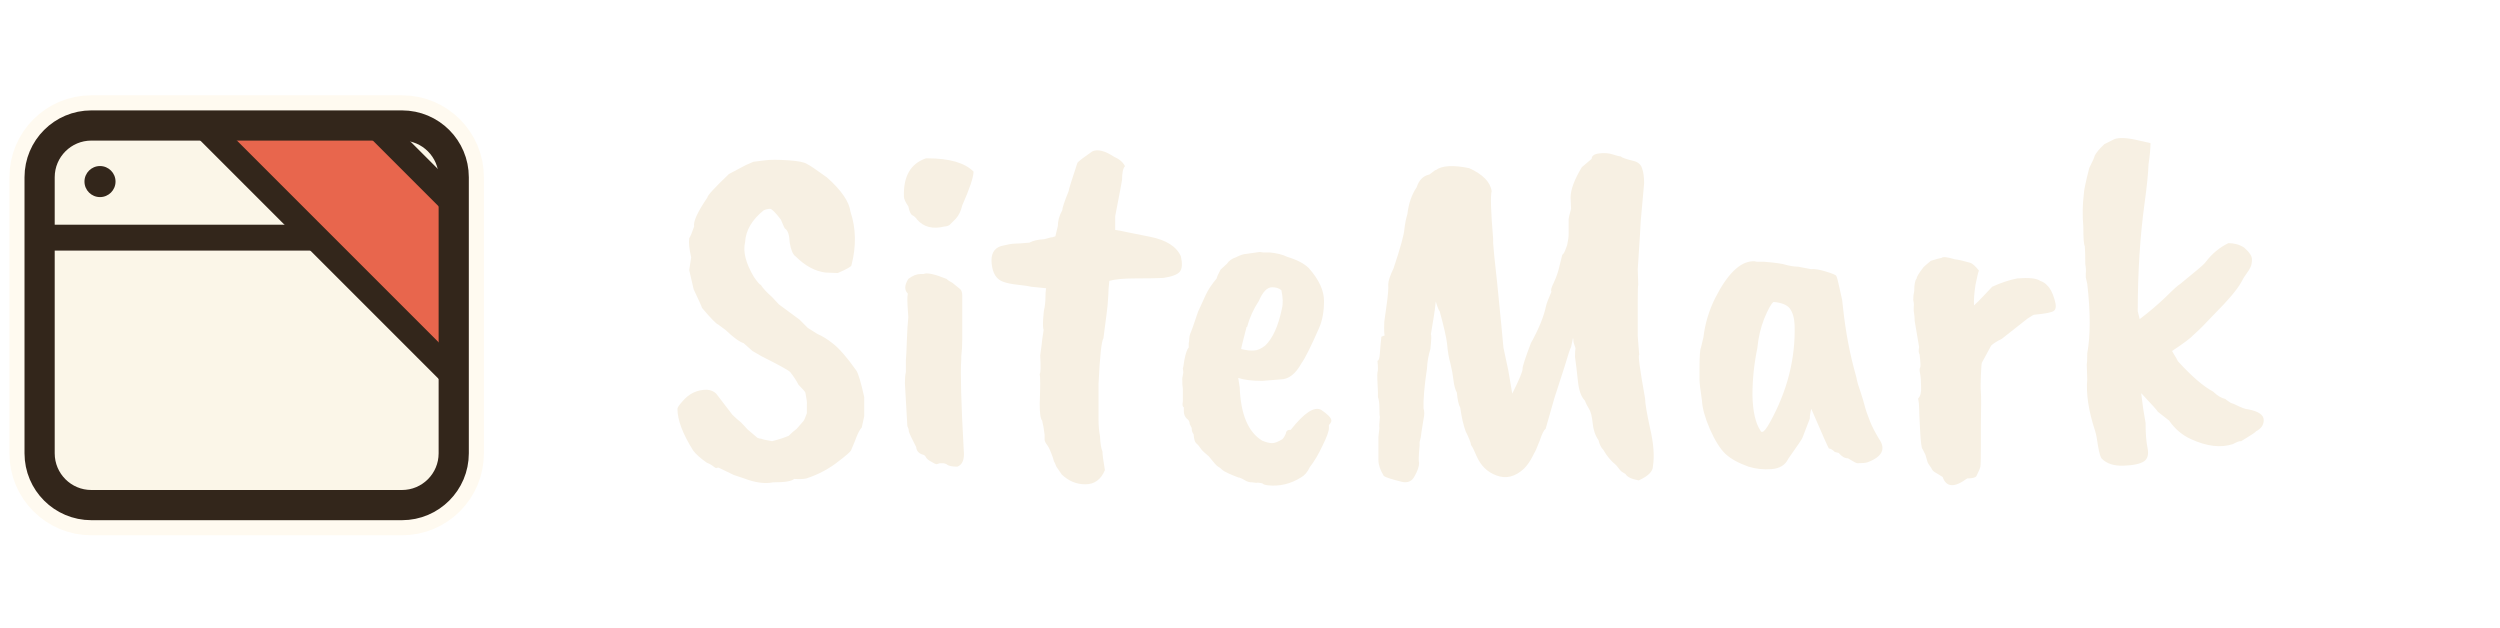
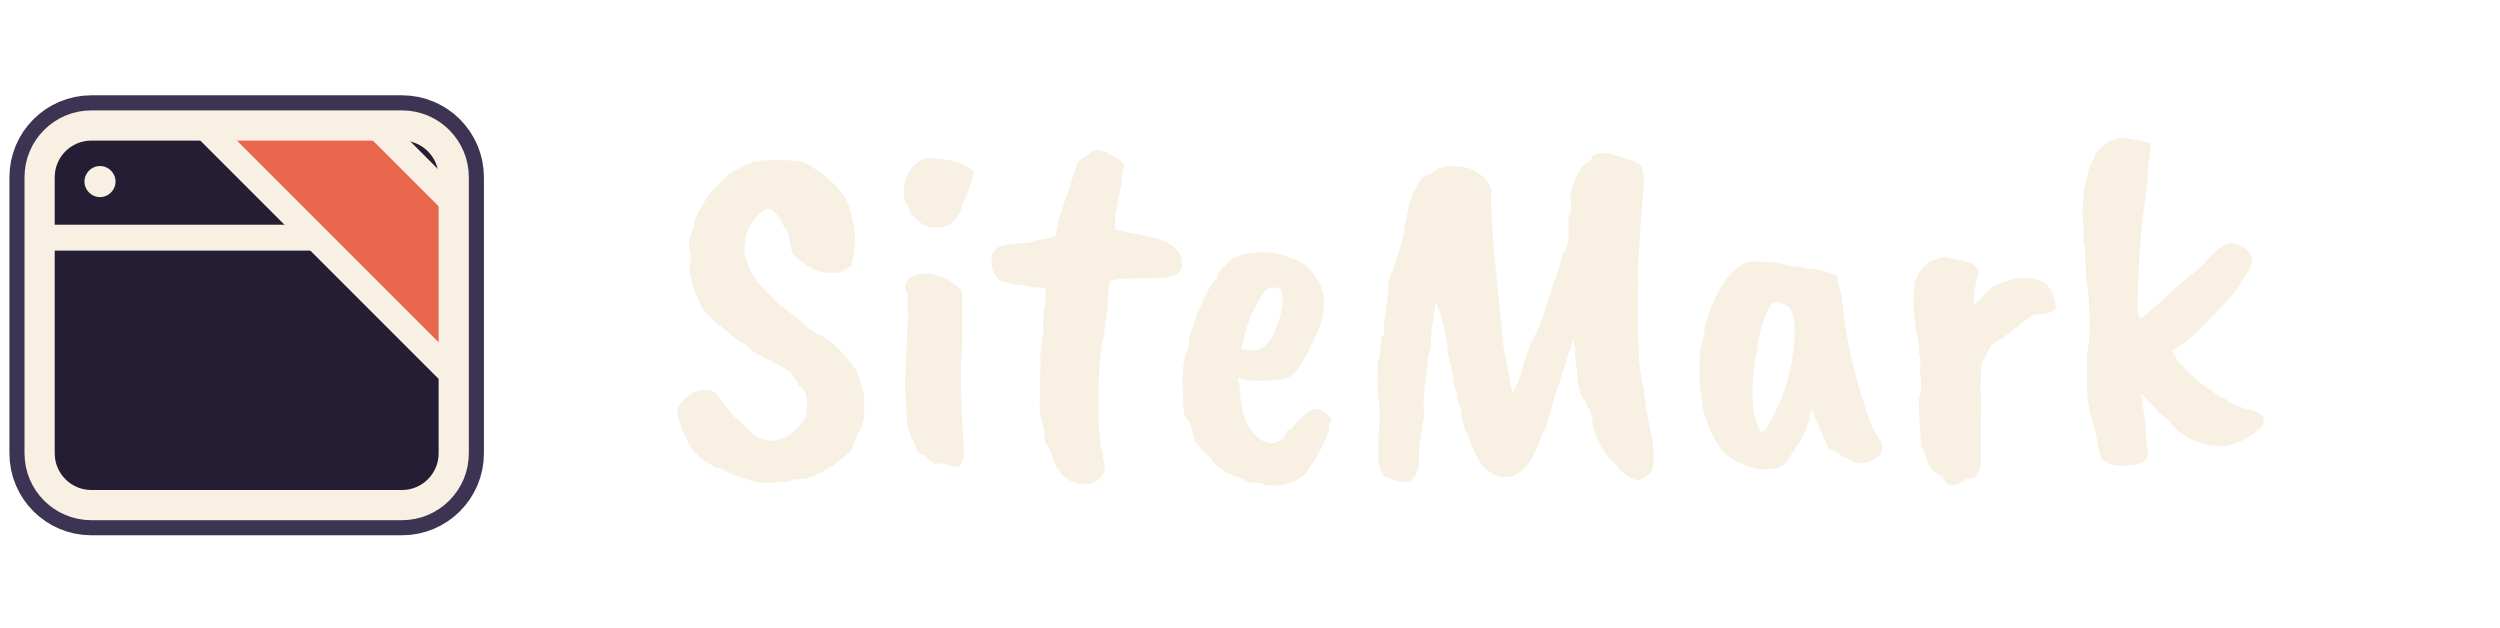
<svg xmlns="http://www.w3.org/2000/svg" viewBox="10 0 510 128" role="img" aria-labelledby="t">
+   <style>
+     .win, .rib, .dot, .t1, .t2 { transform-box: fill-box; transform-origin: center; }
+     .win { animation: win .36s cubic-bezier(.2,.8,.2,1) both; }
+     .rib { animation: rib .56s .22s cubic-bezier(.2,.8,.2,1) both; }
+     .dot { animation: dot .3s .7s cubic-bezier(.34,1.8,.64,1) both; }
+     .t1 { animation: word .42s .42s cubic-bezier(.2,.8,.2,1) both; }
+     .t2 { animation: word .42s .52s cubic-bezier(.2,.8,.2,1) both; }
+     @keyframes win { from { opacity: 0; transform: scale(.88) rotate(-3deg); } }
+     @keyframes rib { from { transform: translate(46px, -46px); } }
+     @keyframes dot { from { transform: scale(0); } }
+     @keyframes word { from { opacity: 0; transform: translateX(-14px); } }
+     @media (prefers-reduced-motion: reduce) { .win, .rib, .dot, .t1, .t2 { animation: none; } }
+   </style>
  <g transform="translate(4 8) scale(.88)">
-     <defs>
-       <clipPath id="w">
-         <rect x="16" y="20" width="96" height="88" rx="12" />
-       </clipPath>
-     </defs>
-     <rect x="16" y="20" width="96" height="88" rx="12" fill="#fffaf0" stroke="#fffaf0" stroke-width="14" stroke-linejoin="round" />
-     <rect x="16" y="20" width="96" height="88" rx="12" fill="#fbf6e8" />
-     <path d="M16 46H112" stroke="#33261b" stroke-width="6" />
-     <circle cx="30" cy="33" r="3.6" fill="#33261b" />
-     <g clip-path="url(#w)">
-       <path d="M44 10L84 10L124 50L124 90Z" fill="#e8664d" stroke="#33261b" stroke-width="6" stroke-linejoin="round" />
+     <g class="win">
+       <defs>
+         <clipPath id="w">
+           <rect x="16" y="20" width="96" height="88" rx="12" />
+         </clipPath>
+       </defs>
+       <rect x="16" y="20" width="96" height="88" rx="12" fill="#3d3454" stroke="#3d3454" stroke-width="14" stroke-linejoin="round" />
+       <rect x="16" y="20" width="96" height="88" rx="12" fill="#241d33" />
+       <path d="M16 46H112" stroke="#f7f0e3" stroke-width="6" />
+       <circle class="dot" cx="30" cy="33" r="3.6" fill="#f7f0e3" />
+       <g clip-path="url(#w)">
+         <path d="M44 10L84 10L124 50L124 90Z" class="rib" fill="#e8664d" stroke="#f7f0e3" stroke-width="6" stroke-linejoin="round" />
+       </g>
+       <rect x="16" y="20" width="96" height="88" rx="12" fill="none" stroke="#f7f0e3" stroke-width="7" stroke-linejoin="round" />
    </g>
-     <rect x="16" y="20" width="96" height="88" rx="12" fill="none" stroke="#33261b" stroke-width="7" stroke-linejoin="round" />
  </g>
  <g transform="translate(0 9)">
-     <path aria-hidden="true" fill="#f7f0e3" d="M172 88.7Q171.3 89.4 167.7 89.4Q165.2 89.9 161.8 88.6L159.7 87.9L156.6 86.4Q156.2 86.4 156.1 86.5Q156 86.5 155.6 86.2Q155 85.7 154.2 85.4Q152.2 84 151.4 82.9Q148.2 77.8 148.2 74.4Q148.2 74 149.2 72.9Q151.2 70.5 154.2 70.5Q155.4 70.6 156.1 71.3L159.4 75.6Q160.2 76.4 161.2 77.2L162.5 78.6L164.5 80.3Q164.9 80.5 165.3 80.5Q165.7 80.7 167.5 81Q169.5 80.5 170.9 79.9Q171.8 79 172.5 78.5L173.9 76.9Q174.1 76.7 174.6 75.3Q174.6 74 174.6 73.5Q174.7 73.1 174.3 71.1Q174.2 70.8 172.9 69.5Q172.3 68.3 171.2 66.9Q170.6 66.3 165.4 63.7L163.5 62.6L161.7 61Q160.4 60.6 158 58.3Q157 57.6 156.5 57.2Q155.9 57 153.2 53.8Q153.2 53.6 151.5 50L150.6 46.1L151 43.5Q150.4 40.9 150.6 39.6Q151 39 151.6 37.2Q151.3 35.7 154.3 31.3Q154.3 30.7 158.7 26.5L162.1 24.7L163.7 24Q164.6 23.9 166.1 23.7Q167.7 23.5 170.8 23.7Q173.9 23.9 174.7 24.5Q175.4 24.8 178.7 27.2Q183.1 31.1 183.5 34.2Q185.2 39.3 183.7 45.1Q183.7 45.5 180.9 46.7L178.4 46.6Q175.2 46.2 172.3 43.3Q171.5 42.8 171.1 40.5Q171 38.1 170.1 37.6Q170 37.5 169.3 35.8Q167.6 33.6 167.1 33.6Q166.5 33.6 165.8 33.9Q162.2 36.8 162 40.4Q161.3 43.3 163.8 47.5Q164.9 49.1 165.2 49.1Q165.8 50.1 167.5 51.6L168.9 53.1L173.1 56.2L174.8 57.9L176.7 59.1Q178.3 59.8 179.8 61Q181.8 62.5 184.7 66.6Q185.3 67.5 186.3 72V75.9L185.8 78.2Q185.3 78.7 184.7 80.2Q184.7 80.3 183.6 82.9Q183.3 83.4 181.2 85Q178.2 87.4 174.5 88.6Q173.7 88.8 172 88.7Z M199.2 23.3Q205.9 23.3 208.6 26Q208.6 27.7 206.3 32.9Q205.9 34.6 205 35.6L203.7 36.9Q203.2 37.2 202.7 37.2Q199.1 38.1 197.1 35.8Q196.7 35.2 196.1 34.9Q195.6 34.6 195.3 33.1Q194.4 31.8 194.4 31.1Q194.2 24.9 198.9 23.3ZM198.4 46.9Q199.4 46.4 203.1 47.9Q203.5 48.3 204.3 48.7L205.9 50Q206.3 50.4 206.3 51.3V60.1Q206.3 62.1 206.1 63.7V64.3Q205.8 68.4 206.6 82.8Q206.9 85.6 205.3 86.2Q203.6 86.2 203.1 85.7Q202.7 85.5 202.4 85.5H201.7L201.1 85.7Q200.8 85.7 200 85.2Q199.2 84.8 198.9 84.3Q198.7 83.8 198.1 83.7Q197 83.3 196.9 82.2Q195.5 79.5 195.4 79Q195.4 78.5 195.1 77.9L194.6 69.2Q194.6 67.7 194.8 66.9V64.5Q194.9 63.4 195 60.5Q195.1 57.5 195.3 55.7Q195.1 53.1 195.1 52.2Q195.1 51.3 195.2 50.9Q194.1 49.8 195.3 47.9Q196.6 46.9 197.8 46.9Z M223.3 50.7 223.4 49.8Q221.3 49.6 220.4 49.5Q219.6 49.3 217.7 49.1Q215.8 48.9 214.7 48.5Q212.6 47.8 212.3 44.8Q212 41.9 214.2 41.2Q216.2 40.7 217 40.7Q217.8 40.7 220 40.5Q221.1 39.9 223 39.8L224.5 39.4Q224.5 39.5 225.3 39.2L225.8 37.1Q225.8 35.5 226.7 33.9Q226.7 33.2 228 30Q228 29.6 229.8 24.2Q230.2 23.7 232.8 21.9Q234.4 21.1 237.3 23Q238.9 23.7 239.5 24.9Q238.9 25.5 238.9 27.7Q238.8 28.4 237.5 35.1V37.9Q238.3 38 240.1 38.4Q242 38.8 244.6 39.3Q249.6 40.3 250.9 43.3Q251.4 45.5 250.7 46.4Q250 47.3 247.3 47.7Q245.1 47.8 241.5 47.8Q238 47.8 236.3 48.3Q236.1 50.1 236.1 51.1L236 52.6Q236 53.3 235.1 60Q234.5 60.9 234.1 69.3V76.6Q234.1 78.4 234.4 80Q234.5 82.2 234.9 83.1Q234.9 84 235.4 86.9Q234.2 89.8 231.4 89.8Q228.7 89.8 226.6 87.8L225.5 86.2Q225.2 85.4 225 85.1Q224.9 84.8 224.8 84.4Q224.1 82.4 223.7 81.9Q223.1 81.1 223.1 80.7Q223.1 80.3 223.1 79.7Q222.9 78 222.6 76.8Q222.1 76.3 222.1 73.4Q222.3 68.1 222.1 67.3Q222.4 67 222.2 63.5L222.5 61.3Q222.5 60.9 222.9 58.3Q222.7 57.9 222.8 56.1Q222.9 54.4 223.1 53.7Q223.3 52.5 223.3 50.7Z M271.5 54Q271.9 52.5 271.4 50.2Q270.7 49.6 269.5 49.6Q268 49.6 266.8 52.4Q265.2 54.8 264.4 57.7H264.3Q263.2 61.9 263.2 62.2Q264.8 62.6 265.8 62.5Q266.8 62.5 268.1 61.5Q270.4 59.3 271.5 54ZM271.2 68.4 267.5 68.7Q264.4 68.7 262.6 68.1L262.9 70Q263.2 78.3 267.5 80.9Q268.7 81.4 269.5 81.4Q270.3 81.4 271.6 80.6Q272 80.2 272.3 79.5Q272.4 78.6 273.3 78.7Q277.4 73.5 279.5 74.6Q281.6 76 281.6 76.8Q281.6 77.2 281.1 77.7V78.3Q281.1 79.3 279.8 81.9Q278.6 84.5 277.2 86.3Q276.5 87.8 275.4 88.4Q272.2 90.4 268.6 90Q267.8 89.9 267.5 89.6Q266.7 89.4 266.3 89.5L265.5 89.4Q264.6 89.4 264 89Q263 88.4 262.6 88.4Q260 87.4 259.4 86.9Q258.9 86.4 258.5 86.2Q258.1 86 256.6 84.1Q255.3 83 255.1 82.7Q254.5 81.8 254 81.4Q253.6 81 253.5 79.6Q253.1 79.1 253.1 78.3L252.7 77.5Q252.7 76.8 252.1 76.4Q251.5 75.8 251.5 74.9V74.1Q251.1 73.9 251.3 72.9V70.3L251.2 69.4V68.7Q251.1 68.3 251.4 67L251.3 66.1Q251.4 66 251.6 64.5Q252 62.4 252.5 61.9V61Q252.6 60.7 252.6 60.2Q252.6 59.7 252.8 59.1Q253.1 58.5 254.4 54.6L256 51.1Q256.7 49.6 258.2 47.8Q258.3 47.3 259 46L260.3 44.8Q260.9 43.9 262.1 43.5Q263.5 42.8 264.2 42.8L267 42.4Q267.5 42.5 267.7 42.5H269Q271.2 42.7 272.6 43.4Q275.6 44.3 277 45.7Q280.1 49.2 280.1 52.4Q280.1 55.6 279.1 57.9Q276.6 63.6 275.5 65.1Q273.7 68.4 271.2 68.4Z" />
-     <path aria-hidden="true" fill="#f7f0e3" d="M314.6 40.6Q314.7 42.3 315.4 48.5Q316.5 59.5 316.7 61.9L317.7 66.6L318.5 71.3Q320.7 66.9 320.6 66.2Q320.6 65.5 322.3 61Q324.7 56.7 325.4 53.4Q325.5 52.8 326.5 50.5Q326.2 50.2 327 48.6Q327.8 46.9 328.2 45Q328.7 43.1 328.7 43Q328.8 42.9 328.9 42.8Q329.2 42.5 329.7 41Q330 39.6 330 38.8V35.7Q330 35.4 330.5 33.6L330.4 31.3Q330.4 28.9 332.7 25.1L334.7 23.4Q334.7 22.5 336.2 22.3Q337.8 22.1 339 22.5Q340.2 22.9 340.6 22.9Q341 23.3 343.5 23.9Q344.7 24.3 345 25.4Q345.4 26.5 345.4 28.4L344.7 36.2Q344.7 36.9 344.1 45.9L344.2 49.1Q344.1 49.3 344.1 52.5V57.7Q344.1 59.2 344.1 59.6L344.4 63.4Q344 63.4 345.6 72.3Q345.6 73.7 346.6 78.3Q347.7 83 347.2 86.1Q347.2 87.7 344.3 89Q342.1 88.6 341.6 87.7Q340.7 87.2 340.5 86.9L339.7 85.9Q338.1 84.6 337.1 82.8Q336.4 82.1 336.1 80.8Q335.1 79.4 334.9 77.3Q334.7 75.2 334.1 74.3Q333.6 73.5 333.3 72.7Q332.2 71.6 331.9 68.8Q331.6 65.9 331.3 63.8Q331.3 62.6 331.4 62Q331.1 61.2 331 60.8Q331 60.4 330.9 59.9L330.5 61.8Q330.2 62.3 329.2 65.7L327.1 72.2L325.3 78.5Q324.8 78.8 324.1 80.9Q323.2 83.2 323 83.4Q322.9 83.6 322.7 84Q321.9 85.6 320.9 86.6Q318.2 89.1 315.3 88Q312.5 87 311.2 84Q310.5 82.3 310.1 81.8Q310 81 309 79Q308.3 77.1 307.9 74.2Q307.4 73.3 307.2 71.1Q306.7 70.2 306.5 68.5Q306.3 66.8 305.9 65.2Q305.4 63.5 305.2 61.1Q305 59.3 303.7 54.5Q303.4 54.2 302.9 52.5Q302.7 54.1 302.7 54.2Q302.7 54.4 301.9 59.2Q302.1 59.4 301.8 62.2Q301.2 64.1 301.1 66.2Q300.3 71.6 300.4 74.3Q300.7 75.2 300.4 76.5Q300.2 77.7 300 79Q299.9 80.2 299.6 81.2V81.9Q299.3 85 299.5 85.4Q299.5 86.5 298.6 88.1Q297.8 89.7 296 89.3Q292.8 88.5 292.3 88.1Q291.2 86.3 291.2 84.9V80.1L291.4 78.3Q291.3 78 291.5 76Q291.4 75.9 291.4 74.3Q291.4 72.8 291.1 72V71Q290.9 67.6 291 67Q291.2 66.5 291 64.6Q291.4 64.6 291.5 63Q291.6 61.5 291.8 59.7L292.5 59.4Q292.3 59.3 292.4 56.6Q292.5 55.9 292.9 53Q293.3 50.1 293.2 49Q293.2 48 294.3 45.7Q296.4 39.4 296.5 37.7Q296.7 36 297.1 34.7Q297.5 31.4 299 29.2Q299.7 27 301.6 26.6L302.8 25.7H302.9Q304.8 24.3 309.7 25.3Q313.9 27.2 314.3 30Q313.9 31.4 314.6 39.7Z M376.1 57.3Q376 55.1 375.1 53.9Q374.2 52.8 371.8 52.6Q371.1 53.1 369.9 56Q368.8 58.8 368.5 62Q367.5 66.8 367.5 71.6Q367.6 76.5 369.1 78.8Q369.3 79.2 369.5 79.1Q370 79.1 371.1 77.1Q376.4 67.5 376.1 57.3ZM379.2 76.4 377.7 80.3Q377.7 80.5 374.8 84.6Q373.9 86.5 371.4 86.7Q369 86.9 366.7 86.2Q363.6 85.1 362 83.6Q360.4 82.1 358.8 78.5Q357.3 75 357.2 72.7Q356.7 69.4 356.7 68.5V66.1Q356.7 62.5 357 61.9Q357.1 61.5 357.5 59.8Q358 55.6 359.9 51.8Q363.6 44.5 367.5 44.3H368Q368.2 44.4 368.6 44.4H369.9Q373.4 44.7 374.2 45Q375.7 45.4 376.8 45.4L379.4 45.9Q380.6 45.8 382.5 46.4Q384.5 47 384.6 47.3Q384.8 47.6 385.2 49.5Q385.6 51.4 385.8 52.2Q385.9 53.1 386 54Q386.8 61.3 388.6 67.6Q388.7 67.9 388.8 68.5Q388.9 69.1 389.5 70.8Q390.1 72.6 390.4 73.8Q390.7 75 391.5 77Q392.1 78.5 393.3 80.5Q395.5 83.6 391 85.3Q390.4 85.5 388.9 85.5Q388.6 85.5 387 84.5Q386 84.5 385.1 83.4L384.3 83.2Q383.6 82.5 383.1 82.5Q382.9 82.3 379.5 74.4Q379.2 75.5 379.2 76.4Z M400.6 56.5Q400.6 55.6 400.4 54.4V53.7Q400.5 53 400.3 52.2Q400.3 51.2 400.5 50.4Q400.5 48.4 401 47.8Q401 47.3 402.4 45.5Q402.8 45.1 403.9 44.2Q405.5 43.7 406.1 43.6Q406.5 43.2 408.8 43.9Q409.8 44 411.9 44.6Q412.6 44.8 413.7 46.2Q413.5 46.6 413 49.1Q412.6 51.7 412.7 53.3Q413.3 52.8 414.8 51.2Q416.3 49.6 416.4 49.5Q419 48.3 421.5 47.8Q425.1 47.5 426.2 48.3Q427.1 48.6 427.6 49.2Q428.5 50 429.1 52Q429.7 53.9 429 54.4Q428.4 54.9 425 55.2Q424.8 55.2 423.6 56L418.4 60.1Q416.8 60.9 416.2 61.5L414.3 65Q414.2 65.2 414.1 67.6Q414 70 414.1 71Q414.2 72.1 414.1 77.8V82.1Q414.1 85.6 414 86.2Q413.9 86.7 413.2 88.1Q412.9 88.6 411.3 88.6Q407.4 91.5 406.3 88.3L405 87.5Q404.2 87.1 404 86.5Q403.2 85.4 403.2 85.2L402.8 83.8L402.2 82.6Q401.9 82.5 401.7 78.8Q401.5 75 401.5 74.2Q401.5 73.3 401.3 72.3Q402 71.6 401.9 69.9Q401.9 68.2 401.7 67.2Q401.5 66.3 401.7 66Q401.9 65.8 401.6 63.3Q401.3 62.9 401.5 61.8Z M435.8 48.9 435.5 47.6Q435.5 47.5 435.5 46.8Q435.6 46 435.4 44.9Q435.4 42.4 435.3 41.2Q435 40.8 435 37.3Q434.7 33.8 435.1 30.6Q435.1 29.6 436.2 25.3Q437.3 23.1 437.3 22.8Q437.8 21.8 439.3 20.4L441.3 19.4Q442.8 18.8 446.5 19.7L448.7 20.2Q448.7 21.9 448.3 24.5Q448.2 27.3 447.5 32.4Q446.1 42.6 446.1 54.5L446.5 56.1Q449.4 53.9 451.8 51.6Q454.1 49.3 454.8 48.9Q454.9 48.8 457.1 47Q459.7 44.9 460 44.4Q461.9 41.9 464.6 40.6Q466.4 40.6 467.8 41.5Q469.4 42.9 469.4 43.9Q469.4 44.9 469.1 45.5Q468.9 46 468.3 46.8Q467.7 47.6 467.2 48.6Q465.9 50.9 461.8 55Q459 58 457.5 59.3Q456.6 60.3 453.1 62.6Q453.2 62.8 453.5 63.3Q453.9 63.9 454.3 64.7Q458.5 69.3 461.5 70.9Q462.7 72.1 464 72.4Q464 72.5 465.1 73.2L465.7 73.4Q467.9 74.5 468.6 74.5Q471.8 75.1 471.8 76.7Q471.8 78.2 470.2 79Q470.2 79.2 467.2 81Q466.8 80.9 465.5 81.6Q461.8 82.8 457 80.6Q454.3 79.4 452.5 76.8L450.2 75Q450.1 74.7 446.8 71.2L447.2 74.3L447.7 77.3Q447.7 80.5 448.1 82.4Q448.5 84.3 447.4 85.1Q446.2 85.9 443.2 86Q440.3 86.1 438.8 84.6Q438.4 84.3 438 82Q437.7 79.8 437.4 78.9Q435.4 72.8 435.8 68.4L435.7 65.4Q435.8 65 435.8 63.1Q436.8 57.6 435.8 48.9Z" />
+     <path aria-hidden="true" fill="#f7f0e3" class="t1" d="M172 88.7Q171.3 89.4 167.7 89.4Q165.2 89.9 161.8 88.6L159.7 87.9L156.6 86.4Q156.2 86.4 156.1 86.5Q156 86.5 155.6 86.2Q155 85.7 154.2 85.4Q152.2 84 151.4 82.9Q148.2 77.8 148.2 74.4Q148.2 74 149.2 72.9Q151.2 70.5 154.2 70.5Q155.4 70.6 156.1 71.3L159.4 75.6Q160.2 76.4 161.2 77.2L162.5 78.6L164.5 80.3Q164.9 80.5 165.3 80.5Q165.7 80.7 167.5 81Q169.5 80.5 170.9 79.9Q171.8 79 172.5 78.5L173.9 76.9Q174.1 76.7 174.6 75.3Q174.6 74 174.6 73.5Q174.7 73.1 174.3 71.1Q174.2 70.8 172.9 69.5Q172.3 68.3 171.2 66.9Q170.6 66.3 165.4 63.7L163.5 62.6L161.7 61Q160.4 60.6 158 58.3Q157 57.6 156.5 57.2Q155.9 57 153.2 53.8Q153.2 53.6 151.5 50L150.6 46.1L151 43.5Q150.4 40.9 150.6 39.6Q151 39 151.6 37.2Q151.3 35.7 154.3 31.3Q154.3 30.7 158.7 26.5L162.1 24.7L163.7 24Q164.6 23.9 166.1 23.7Q167.7 23.5 170.8 23.7Q173.9 23.9 174.7 24.5Q175.4 24.8 178.7 27.2Q183.1 31.1 183.5 34.2Q185.2 39.3 183.7 45.1Q183.7 45.5 180.9 46.7L178.4 46.6Q175.2 46.2 172.3 43.3Q171.5 42.8 171.1 40.5Q171 38.1 170.1 37.6Q170 37.5 169.3 35.8Q167.6 33.6 167.1 33.6Q166.5 33.6 165.8 33.9Q162.2 36.8 162 40.4Q161.3 43.3 163.8 47.5Q164.9 49.1 165.2 49.1Q165.8 50.1 167.5 51.6L168.9 53.1L173.1 56.2L174.8 57.9L176.7 59.1Q178.3 59.8 179.8 61Q181.8 62.5 184.7 66.6Q185.3 67.5 186.3 72V75.9L185.8 78.2Q185.3 78.7 184.7 80.2Q184.7 80.3 183.6 82.9Q183.3 83.4 181.2 85Q178.2 87.4 174.5 88.6Q173.7 88.8 172 88.7Z M199.2 23.3Q205.9 23.3 208.6 26Q208.6 27.7 206.3 32.9Q205.9 34.6 205 35.6L203.7 36.9Q203.2 37.2 202.7 37.2Q199.1 38.1 197.1 35.8Q196.7 35.2 196.1 34.9Q195.6 34.6 195.3 33.1Q194.4 31.8 194.4 31.1Q194.2 24.9 198.9 23.3ZM198.4 46.9Q199.4 46.4 203.1 47.9Q203.5 48.3 204.3 48.7L205.9 50Q206.3 50.4 206.3 51.3V60.1Q206.3 62.1 206.1 63.7V64.3Q205.8 68.4 206.6 82.8Q206.9 85.6 205.3 86.2Q203.6 86.2 203.1 85.7Q202.7 85.5 202.4 85.5H201.7L201.1 85.7Q200.8 85.7 200 85.2Q199.2 84.8 198.9 84.3Q198.7 83.8 198.1 83.7Q197 83.3 196.9 82.2Q195.5 79.5 195.4 79Q195.4 78.5 195.1 77.9L194.6 69.2Q194.6 67.7 194.8 66.9V64.5Q194.9 63.4 195 60.5Q195.1 57.5 195.3 55.7Q195.1 53.1 195.1 52.2Q195.1 51.3 195.2 50.9Q194.1 49.8 195.3 47.9Q196.6 46.9 197.8 46.9Z M223.3 50.7 223.4 49.8Q221.3 49.6 220.4 49.5Q219.6 49.3 217.7 49.1Q215.8 48.9 214.7 48.5Q212.6 47.8 212.3 44.8Q212 41.9 214.2 41.2Q216.2 40.7 217 40.7Q217.8 40.7 220 40.5Q221.1 39.9 223 39.8L224.5 39.4Q224.5 39.5 225.3 39.2L225.8 37.1Q225.8 35.5 226.7 33.9Q226.7 33.2 228 30Q228 29.6 229.8 24.2Q230.2 23.7 232.8 21.9Q234.4 21.1 237.3 23Q238.9 23.7 239.5 24.9Q238.9 25.5 238.9 27.7Q238.8 28.4 237.5 35.1V37.9Q238.3 38 240.1 38.4Q242 38.8 244.6 39.3Q249.6 40.3 250.9 43.3Q251.4 45.5 250.7 46.4Q250 47.3 247.3 47.7Q245.1 47.8 241.5 47.8Q238 47.8 236.3 48.3Q236.1 50.1 236.1 51.1L236 52.6Q236 53.3 235.1 60Q234.5 60.9 234.1 69.3V76.6Q234.1 78.4 234.4 80Q234.5 82.2 234.9 83.1Q234.9 84 235.4 86.9Q234.2 89.8 231.4 89.8Q228.7 89.8 226.6 87.8L225.5 86.2Q225.2 85.4 225 85.1Q224.9 84.8 224.8 84.4Q224.1 82.4 223.7 81.9Q223.1 81.1 223.1 80.7Q223.1 80.3 223.1 79.7Q222.9 78 222.6 76.8Q222.1 76.3 222.1 73.4Q222.3 68.1 222.1 67.3Q222.4 67 222.2 63.5L222.5 61.3Q222.5 60.9 222.9 58.3Q222.7 57.9 222.8 56.1Q222.9 54.4 223.1 53.7Q223.3 52.5 223.3 50.7Z M271.5 54Q271.9 52.5 271.4 50.2Q270.7 49.6 269.5 49.6Q268 49.6 266.8 52.4Q265.2 54.8 264.4 57.7H264.3Q263.2 61.9 263.2 62.2Q264.8 62.6 265.8 62.5Q266.8 62.5 268.1 61.5Q270.4 59.3 271.5 54ZM271.2 68.4 267.5 68.7Q264.4 68.7 262.6 68.1L262.9 70Q263.2 78.3 267.5 80.9Q268.7 81.4 269.5 81.4Q270.3 81.4 271.6 80.6Q272 80.2 272.3 79.5Q272.4 78.6 273.3 78.7Q277.4 73.5 279.5 74.6Q281.6 76 281.6 76.8Q281.6 77.2 281.1 77.7V78.3Q281.1 79.3 279.8 81.9Q278.6 84.5 277.2 86.3Q276.5 87.8 275.4 88.4Q272.2 90.4 268.6 90Q267.8 89.9 267.5 89.6Q266.7 89.4 266.3 89.5L265.5 89.4Q264.6 89.4 264 89Q263 88.4 262.6 88.4Q260 87.4 259.4 86.9Q258.9 86.4 258.5 86.2Q258.1 86 256.6 84.1Q255.3 83 255.1 82.7Q254.5 81.8 254 81.4Q253.6 81 253.5 79.6Q253.1 79.1 253.1 78.3L252.7 77.5Q252.7 76.8 252.1 76.4Q251.5 75.8 251.5 74.9V74.1Q251.1 73.9 251.3 72.9V70.3L251.2 69.4V68.7Q251.1 68.3 251.4 67L251.3 66.1Q251.4 66 251.6 64.5Q252 62.4 252.5 61.9V61Q252.6 60.7 252.6 60.2Q252.6 59.7 252.8 59.1Q253.1 58.5 254.4 54.6L256 51.1Q256.7 49.6 258.2 47.8Q258.3 47.3 259 46L260.3 44.8Q260.9 43.9 262.1 43.5Q263.5 42.8 264.2 42.8L267 42.4Q267.5 42.5 267.7 42.5H269Q271.2 42.7 272.6 43.4Q275.6 44.3 277 45.7Q280.1 49.2 280.1 52.4Q280.1 55.6 279.1 57.9Q276.6 63.6 275.5 65.1Q273.7 68.4 271.2 68.4Z" />
+     <path aria-hidden="true" fill="#f7f0e3" class="t2" d="M314.6 40.6Q314.7 42.3 315.4 48.5Q316.5 59.5 316.7 61.9L317.7 66.6L318.5 71.3Q320.7 66.9 320.6 66.2Q320.6 65.5 322.3 61Q324.7 56.7 325.4 53.4Q325.5 52.8 326.5 50.5Q326.2 50.2 327 48.6Q327.8 46.9 328.2 45Q328.7 43.1 328.7 43Q328.8 42.9 328.9 42.8Q329.2 42.5 329.7 41Q330 39.6 330 38.8V35.7Q330 35.4 330.5 33.6L330.4 31.3Q330.4 28.9 332.7 25.1L334.7 23.4Q334.7 22.5 336.2 22.3Q337.8 22.1 339 22.5Q340.2 22.9 340.6 22.9Q341 23.3 343.5 23.9Q344.7 24.3 345 25.4Q345.4 26.5 345.4 28.4L344.7 36.2Q344.7 36.9 344.1 45.9L344.2 49.1Q344.1 49.3 344.1 52.5V57.7Q344.1 59.2 344.1 59.6L344.4 63.4Q344 63.4 345.6 72.3Q345.6 73.7 346.6 78.3Q347.7 83 347.2 86.1Q347.2 87.7 344.3 89Q342.1 88.6 341.6 87.7Q340.7 87.2 340.5 86.9L339.7 85.9Q338.1 84.6 337.1 82.8Q336.4 82.1 336.1 80.8Q335.1 79.4 334.9 77.3Q334.7 75.2 334.1 74.3Q333.6 73.5 333.3 72.7Q332.2 71.6 331.9 68.8Q331.6 65.9 331.3 63.8Q331.3 62.6 331.4 62Q331.1 61.2 331 60.8Q331 60.4 330.9 59.9L330.5 61.8Q330.2 62.3 329.2 65.7L327.1 72.2L325.3 78.5Q324.8 78.8 324.1 80.9Q323.2 83.2 323 83.4Q322.9 83.6 322.7 84Q321.9 85.6 320.9 86.6Q318.2 89.1 315.3 88Q312.5 87 311.2 84Q310.5 82.3 310.1 81.8Q310 81 309 79Q308.3 77.1 307.9 74.2Q307.4 73.3 307.2 71.1Q306.7 70.2 306.5 68.5Q306.3 66.8 305.9 65.2Q305.4 63.5 305.2 61.1Q305 59.3 303.7 54.5Q303.4 54.2 302.9 52.5Q302.7 54.1 302.7 54.2Q302.7 54.4 301.9 59.2Q302.1 59.4 301.8 62.2Q301.2 64.1 301.1 66.2Q300.3 71.6 300.4 74.3Q300.7 75.2 300.4 76.5Q300.2 77.7 300 79Q299.9 80.2 299.6 81.2V81.9Q299.3 85 299.5 85.4Q299.5 86.5 298.6 88.1Q297.8 89.7 296 89.3Q292.8 88.5 292.3 88.1Q291.2 86.3 291.2 84.9V80.1L291.4 78.3Q291.3 78 291.5 76Q291.4 75.9 291.4 74.3Q291.4 72.8 291.1 72V71Q290.9 67.6 291 67Q291.2 66.5 291 64.6Q291.4 64.6 291.5 63Q291.6 61.5 291.8 59.7L292.5 59.4Q292.3 59.3 292.4 56.6Q292.5 55.9 292.9 53Q293.3 50.1 293.2 49Q293.2 48 294.3 45.7Q296.4 39.4 296.5 37.7Q296.7 36 297.1 34.7Q297.5 31.4 299 29.2Q299.7 27 301.6 26.6L302.8 25.7H302.9Q304.8 24.3 309.7 25.3Q313.9 27.2 314.3 30Q313.9 31.4 314.6 39.7Z M376.1 57.3Q376 55.1 375.1 53.9Q374.2 52.8 371.8 52.6Q371.1 53.1 369.9 56Q368.8 58.8 368.5 62Q367.5 66.8 367.5 71.6Q367.6 76.5 369.1 78.8Q369.3 79.2 369.5 79.1Q370 79.1 371.1 77.1Q376.4 67.5 376.1 57.3ZM379.2 76.4 377.7 80.3Q377.7 80.5 374.8 84.6Q373.9 86.5 371.4 86.7Q369 86.9 366.7 86.2Q363.6 85.1 362 83.6Q360.4 82.1 358.8 78.5Q357.3 75 357.2 72.7Q356.7 69.4 356.7 68.5V66.1Q356.7 62.5 357 61.9Q357.1 61.5 357.5 59.8Q358 55.6 359.9 51.8Q363.6 44.5 367.5 44.3H368Q368.2 44.4 368.6 44.4H369.9Q373.4 44.7 374.2 45Q375.7 45.4 376.8 45.4L379.4 45.9Q380.6 45.8 382.5 46.4Q384.5 47 384.6 47.3Q384.8 47.6 385.2 49.5Q385.6 51.4 385.8 52.2Q385.9 53.1 386 54Q386.8 61.3 388.6 67.6Q388.7 67.9 388.8 68.5Q388.9 69.1 389.5 70.8Q390.1 72.6 390.4 73.8Q390.7 75 391.5 77Q392.1 78.5 393.3 80.5Q395.5 83.6 391 85.3Q390.4 85.5 388.9 85.5Q388.6 85.5 387 84.5Q386 84.5 385.1 83.4L384.3 83.2Q383.6 82.5 383.1 82.5Q382.9 82.3 379.5 74.4Q379.2 75.5 379.2 76.4Z M400.6 56.5Q400.6 55.6 400.4 54.4V53.7Q400.5 53 400.3 52.2Q400.3 51.2 400.5 50.4Q400.5 48.4 401 47.8Q401 47.3 402.4 45.5Q402.8 45.1 403.9 44.2Q405.5 43.7 406.1 43.6Q406.5 43.2 408.8 43.9Q409.8 44 411.9 44.6Q412.6 44.8 413.7 46.2Q413.5 46.6 413 49.1Q412.6 51.7 412.7 53.3Q413.3 52.8 414.8 51.2Q416.3 49.6 416.4 49.5Q419 48.3 421.5 47.8Q425.1 47.5 426.2 48.3Q427.1 48.6 427.6 49.2Q428.5 50 429.1 52Q429.7 53.9 429 54.4Q428.4 54.9 425 55.2Q424.8 55.2 423.6 56L418.4 60.1Q416.8 60.9 416.2 61.5L414.3 65Q414.2 65.2 414.1 67.6Q414 70 414.1 71Q414.2 72.1 414.1 77.8V82.1Q414.1 85.6 414 86.2Q413.9 86.7 413.2 88.1Q412.9 88.6 411.3 88.6Q407.4 91.5 406.3 88.3L405 87.5Q404.2 87.1 404 86.5Q403.2 85.4 403.2 85.2L402.8 83.8L402.2 82.6Q401.9 82.5 401.7 78.8Q401.5 75 401.5 74.2Q401.5 73.3 401.3 72.3Q402 71.6 401.9 69.9Q401.9 68.2 401.7 67.2Q401.5 66.3 401.7 66Q401.9 65.8 401.6 63.3Q401.3 62.9 401.5 61.8Z M435.8 48.9 435.5 47.6Q435.5 47.5 435.5 46.8Q435.6 46 435.4 44.9Q435.4 42.4 435.3 41.2Q435 40.8 435 37.3Q434.7 33.8 435.1 30.6Q435.1 29.6 436.2 25.3Q437.3 23.1 437.3 22.8Q437.8 21.8 439.3 20.4L441.3 19.4Q442.8 18.8 446.5 19.7L448.7 20.2Q448.7 21.9 448.3 24.5Q448.2 27.3 447.5 32.4Q446.1 42.6 446.1 54.5L446.5 56.1Q449.4 53.9 451.8 51.6Q454.1 49.3 454.8 48.9Q454.9 48.8 457.1 47Q459.7 44.9 460 44.4Q461.9 41.9 464.6 40.6Q466.4 40.6 467.8 41.5Q469.4 42.9 469.4 43.9Q469.4 44.9 469.1 45.5Q468.9 46 468.3 46.8Q467.7 47.6 467.2 48.6Q465.9 50.9 461.8 55Q459 58 457.5 59.3Q456.6 60.3 453.1 62.6Q453.2 62.8 453.5 63.3Q453.9 63.9 454.3 64.7Q458.5 69.3 461.5 70.9Q462.7 72.1 464 72.4Q464 72.5 465.1 73.2L465.7 73.4Q467.9 74.5 468.6 74.5Q471.8 75.1 471.8 76.7Q471.8 78.2 470.2 79Q470.2 79.2 467.2 81Q466.8 80.9 465.5 81.6Q461.8 82.8 457 80.6Q454.3 79.4 452.5 76.8L450.2 75Q450.1 74.7 446.8 71.2L447.2 74.3L447.7 77.3Q447.7 80.5 448.1 82.4Q448.5 84.3 447.4 85.1Q446.2 85.9 443.2 86Q440.3 86.1 438.8 84.6Q438.4 84.3 438 82Q437.7 79.8 437.4 78.9Q435.4 72.8 435.8 68.4L435.7 65.4Q435.8 65 435.8 63.1Q436.8 57.6 435.8 48.9Z" />
  </g>
</svg>
